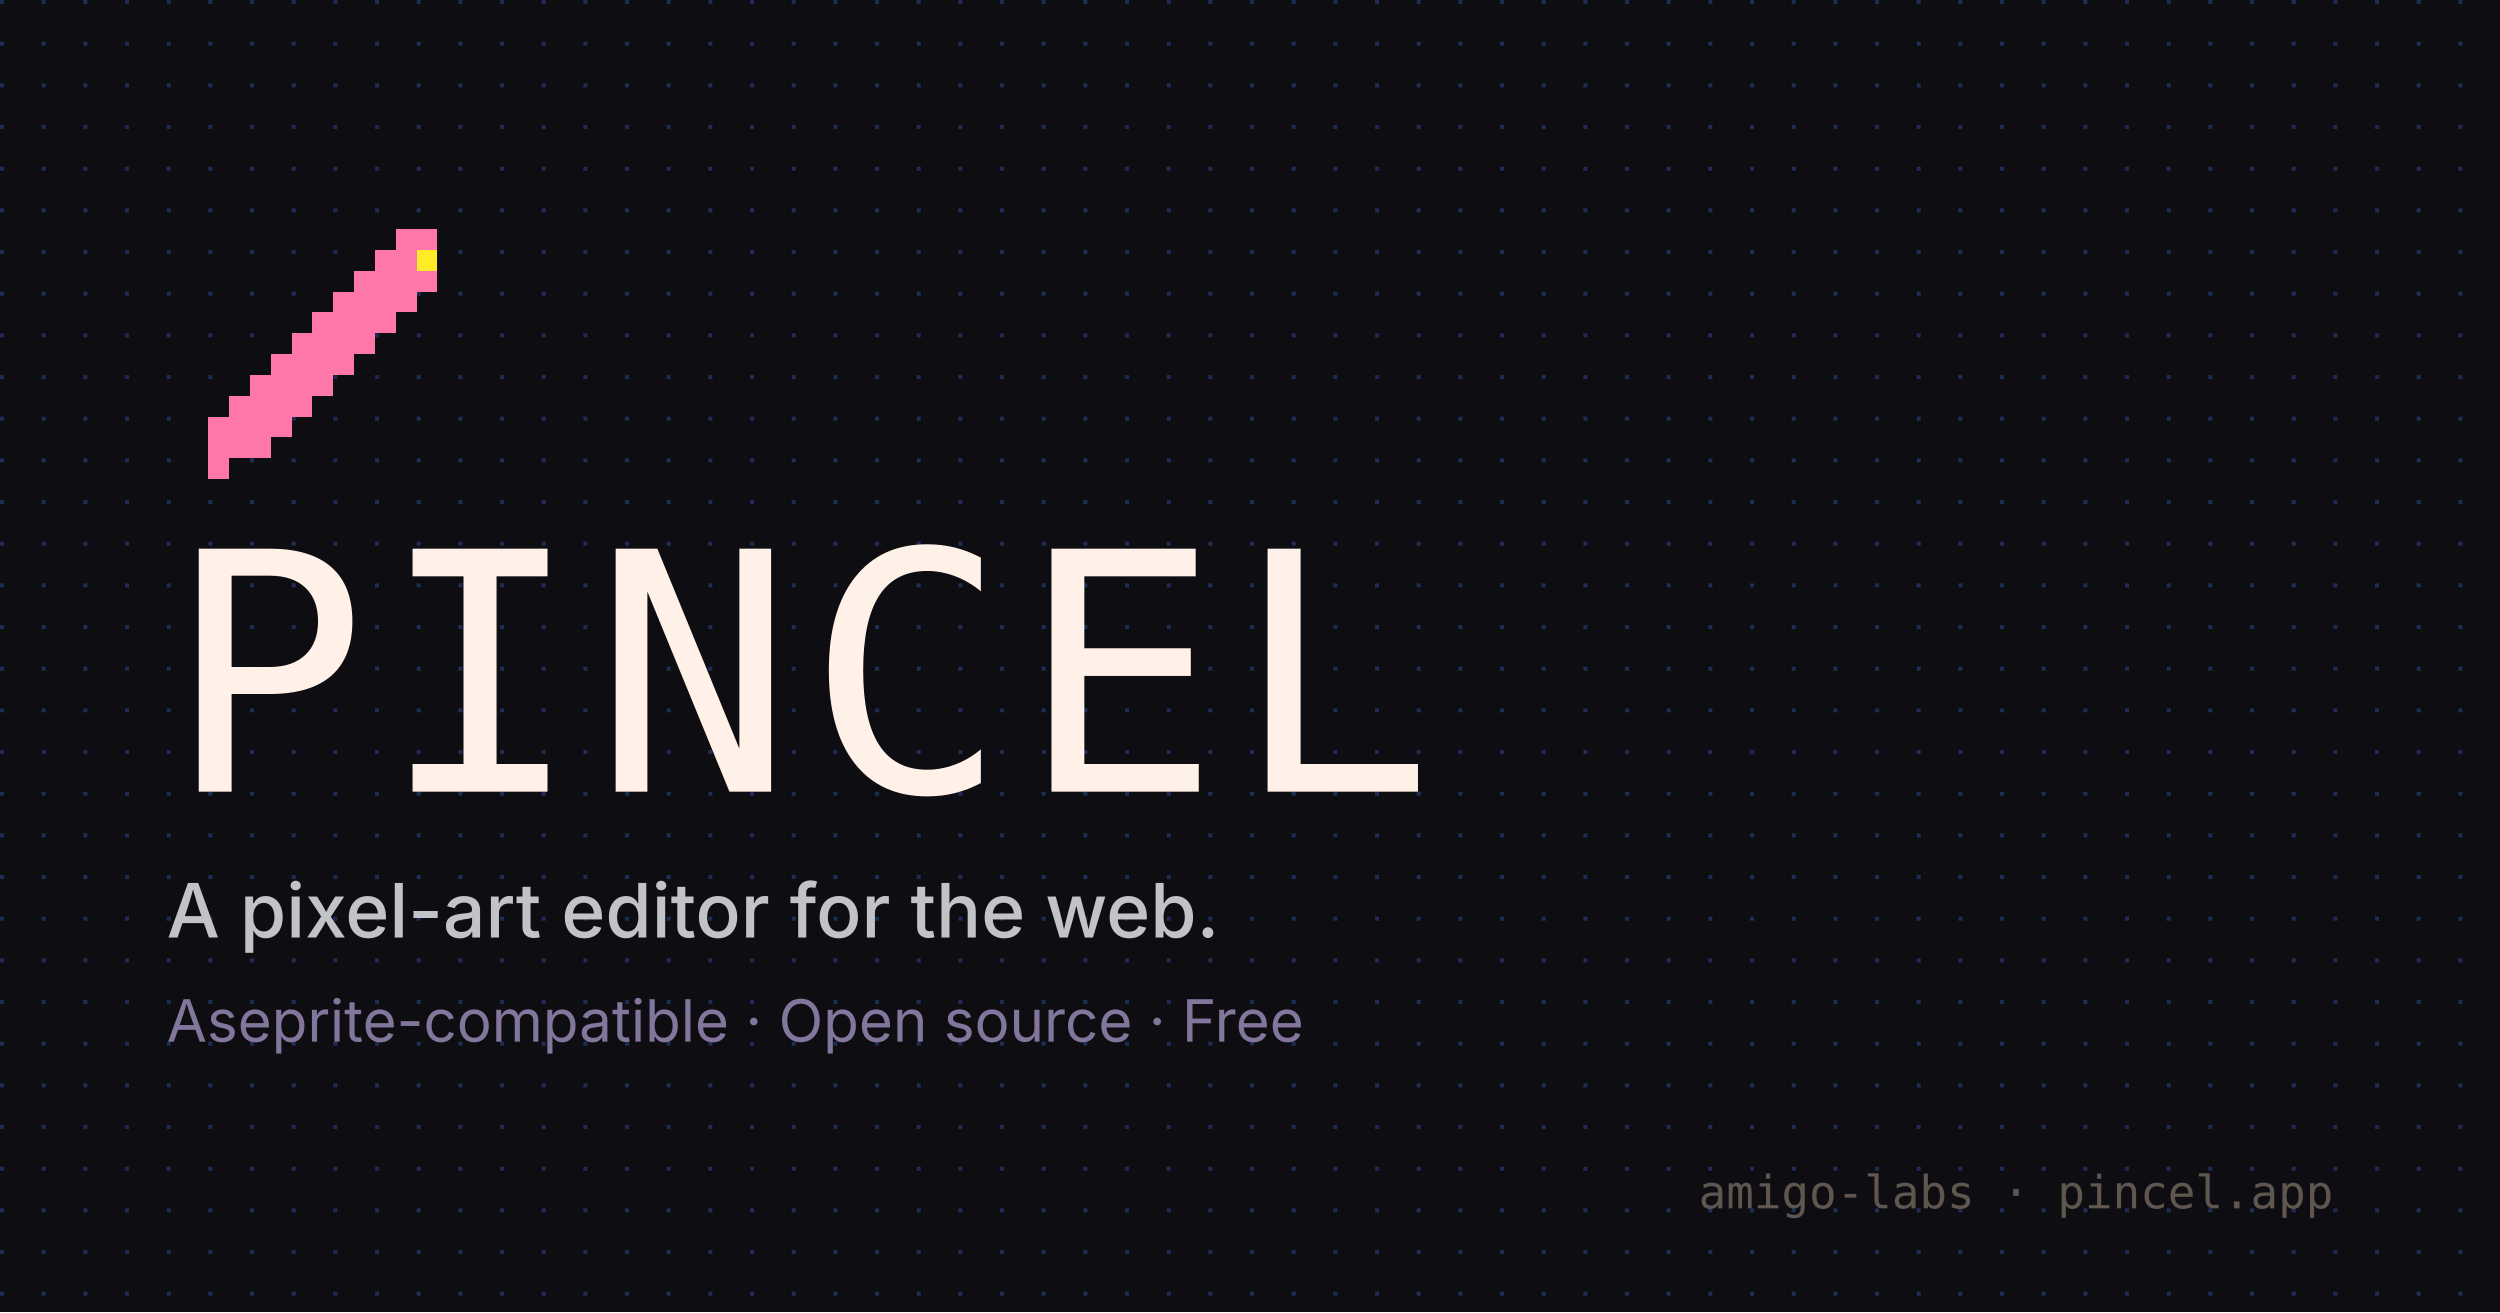
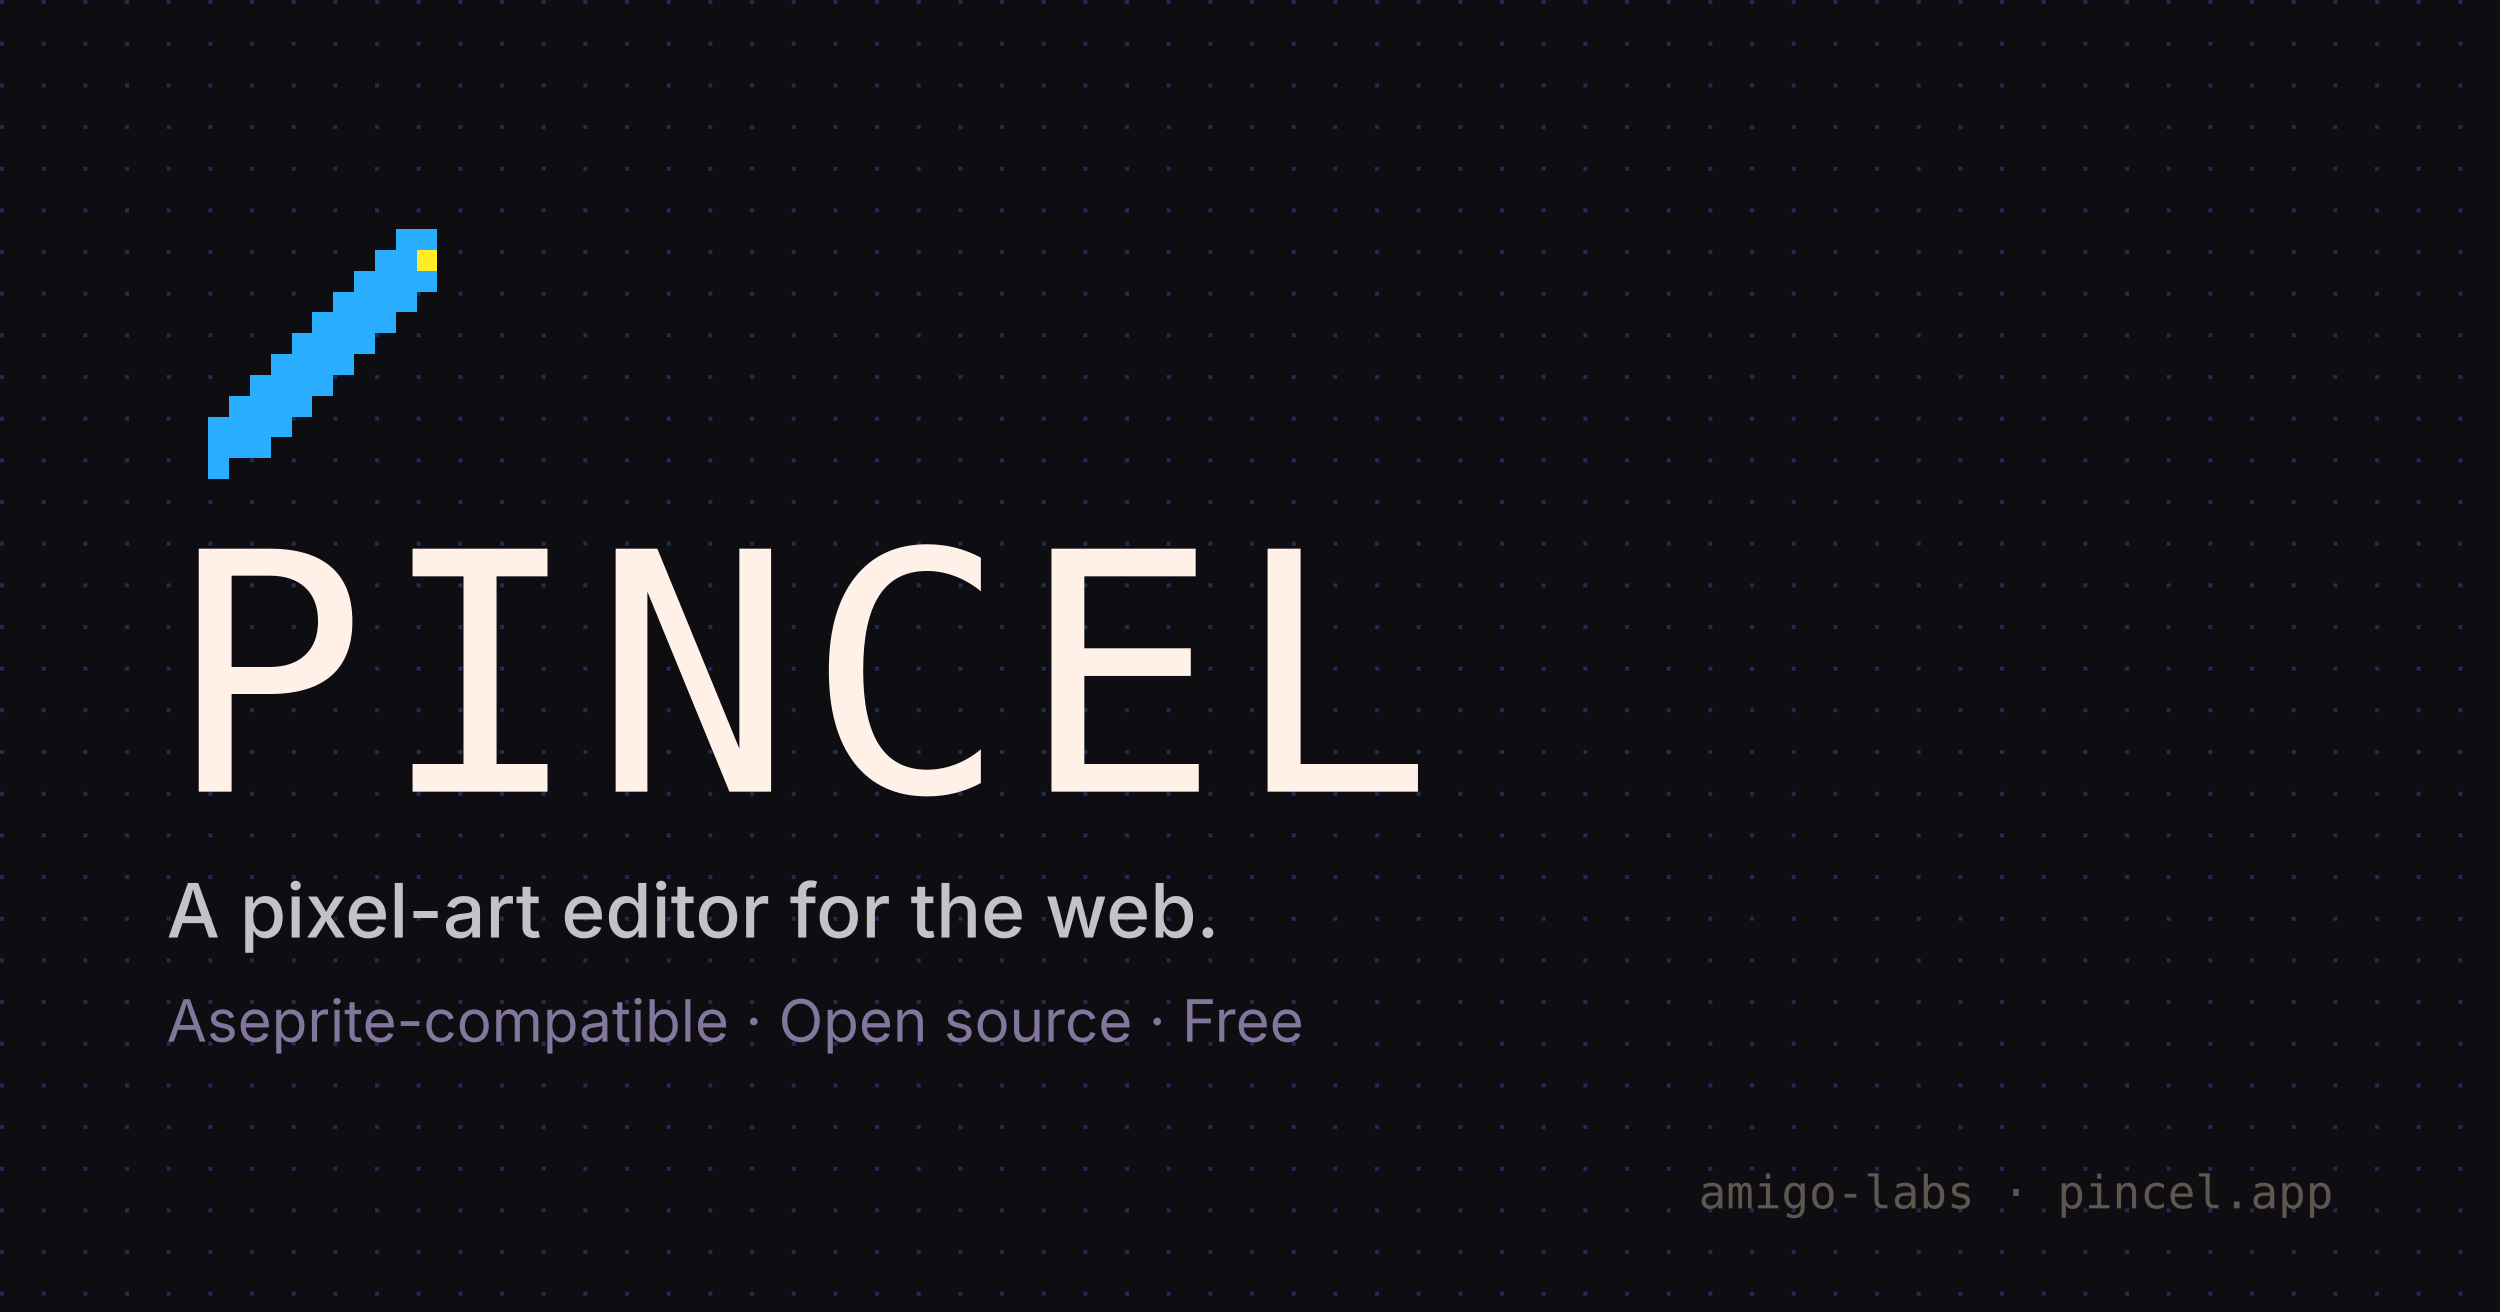
<svg xmlns="http://www.w3.org/2000/svg" viewBox="0 0 1200 630" shape-rendering="crispEdges">
  <defs>
    <pattern id="dots" x="0" y="0" width="20" height="20" patternUnits="userSpaceOnUse">
      <rect width="20" height="20" fill="#0d0d12" />
      <rect x="0" y="0" width="2" height="2" fill="#1d2b53" />
    </pattern>
  </defs>
  <rect width="1200" height="630" fill="url(#dots)" />
  <g transform="translate(80 90)" shape-rendering="crispEdges">
-     <g fill="#ff77a8">
+     <g fill="#29adff">
      <rect x="110" y="20" width="20" height="20" />
      <rect x="100" y="30" width="30" height="20" />
      <rect x="90" y="40" width="30" height="20" />
      <rect x="80" y="50" width="30" height="20" />
      <rect x="70" y="60" width="30" height="20" />
      <rect x="60" y="70" width="30" height="20" />
      <rect x="50" y="80" width="30" height="20" />
      <rect x="40" y="90" width="30" height="20" />
      <rect x="30" y="100" width="30" height="20" />
      <rect x="20" y="110" width="30" height="20" />
    </g>
-     <rect x="20" y="130" width="10" height="10" fill="#ff77a8" />
+     <rect x="20" y="130" width="10" height="10" fill="#29adff" />
    <rect x="120" y="30" width="10" height="10" fill="#ffec27" />
  </g>
  <text x="80" y="380" font-family="'VT323', monospace" font-size="160" fill="#fff1e8" letter-spacing="6">PINCEL</text>
  <text x="80" y="450" font-family="'Inter', system-ui, sans-serif" font-size="36" fill="#c2c3c7" font-weight="500">A pixel-art editor for the web.</text>
  <text x="80" y="500" font-family="'Inter', system-ui, sans-serif" font-size="28" fill="#83769c" font-weight="400">Aseprite-compatible · Open source · Free</text>
  <text x="1120" y="580" font-family="'JetBrains Mono', monospace" font-size="22" fill="#5f574f" text-anchor="end">amigo-labs · pincel.app</text>
</svg>
